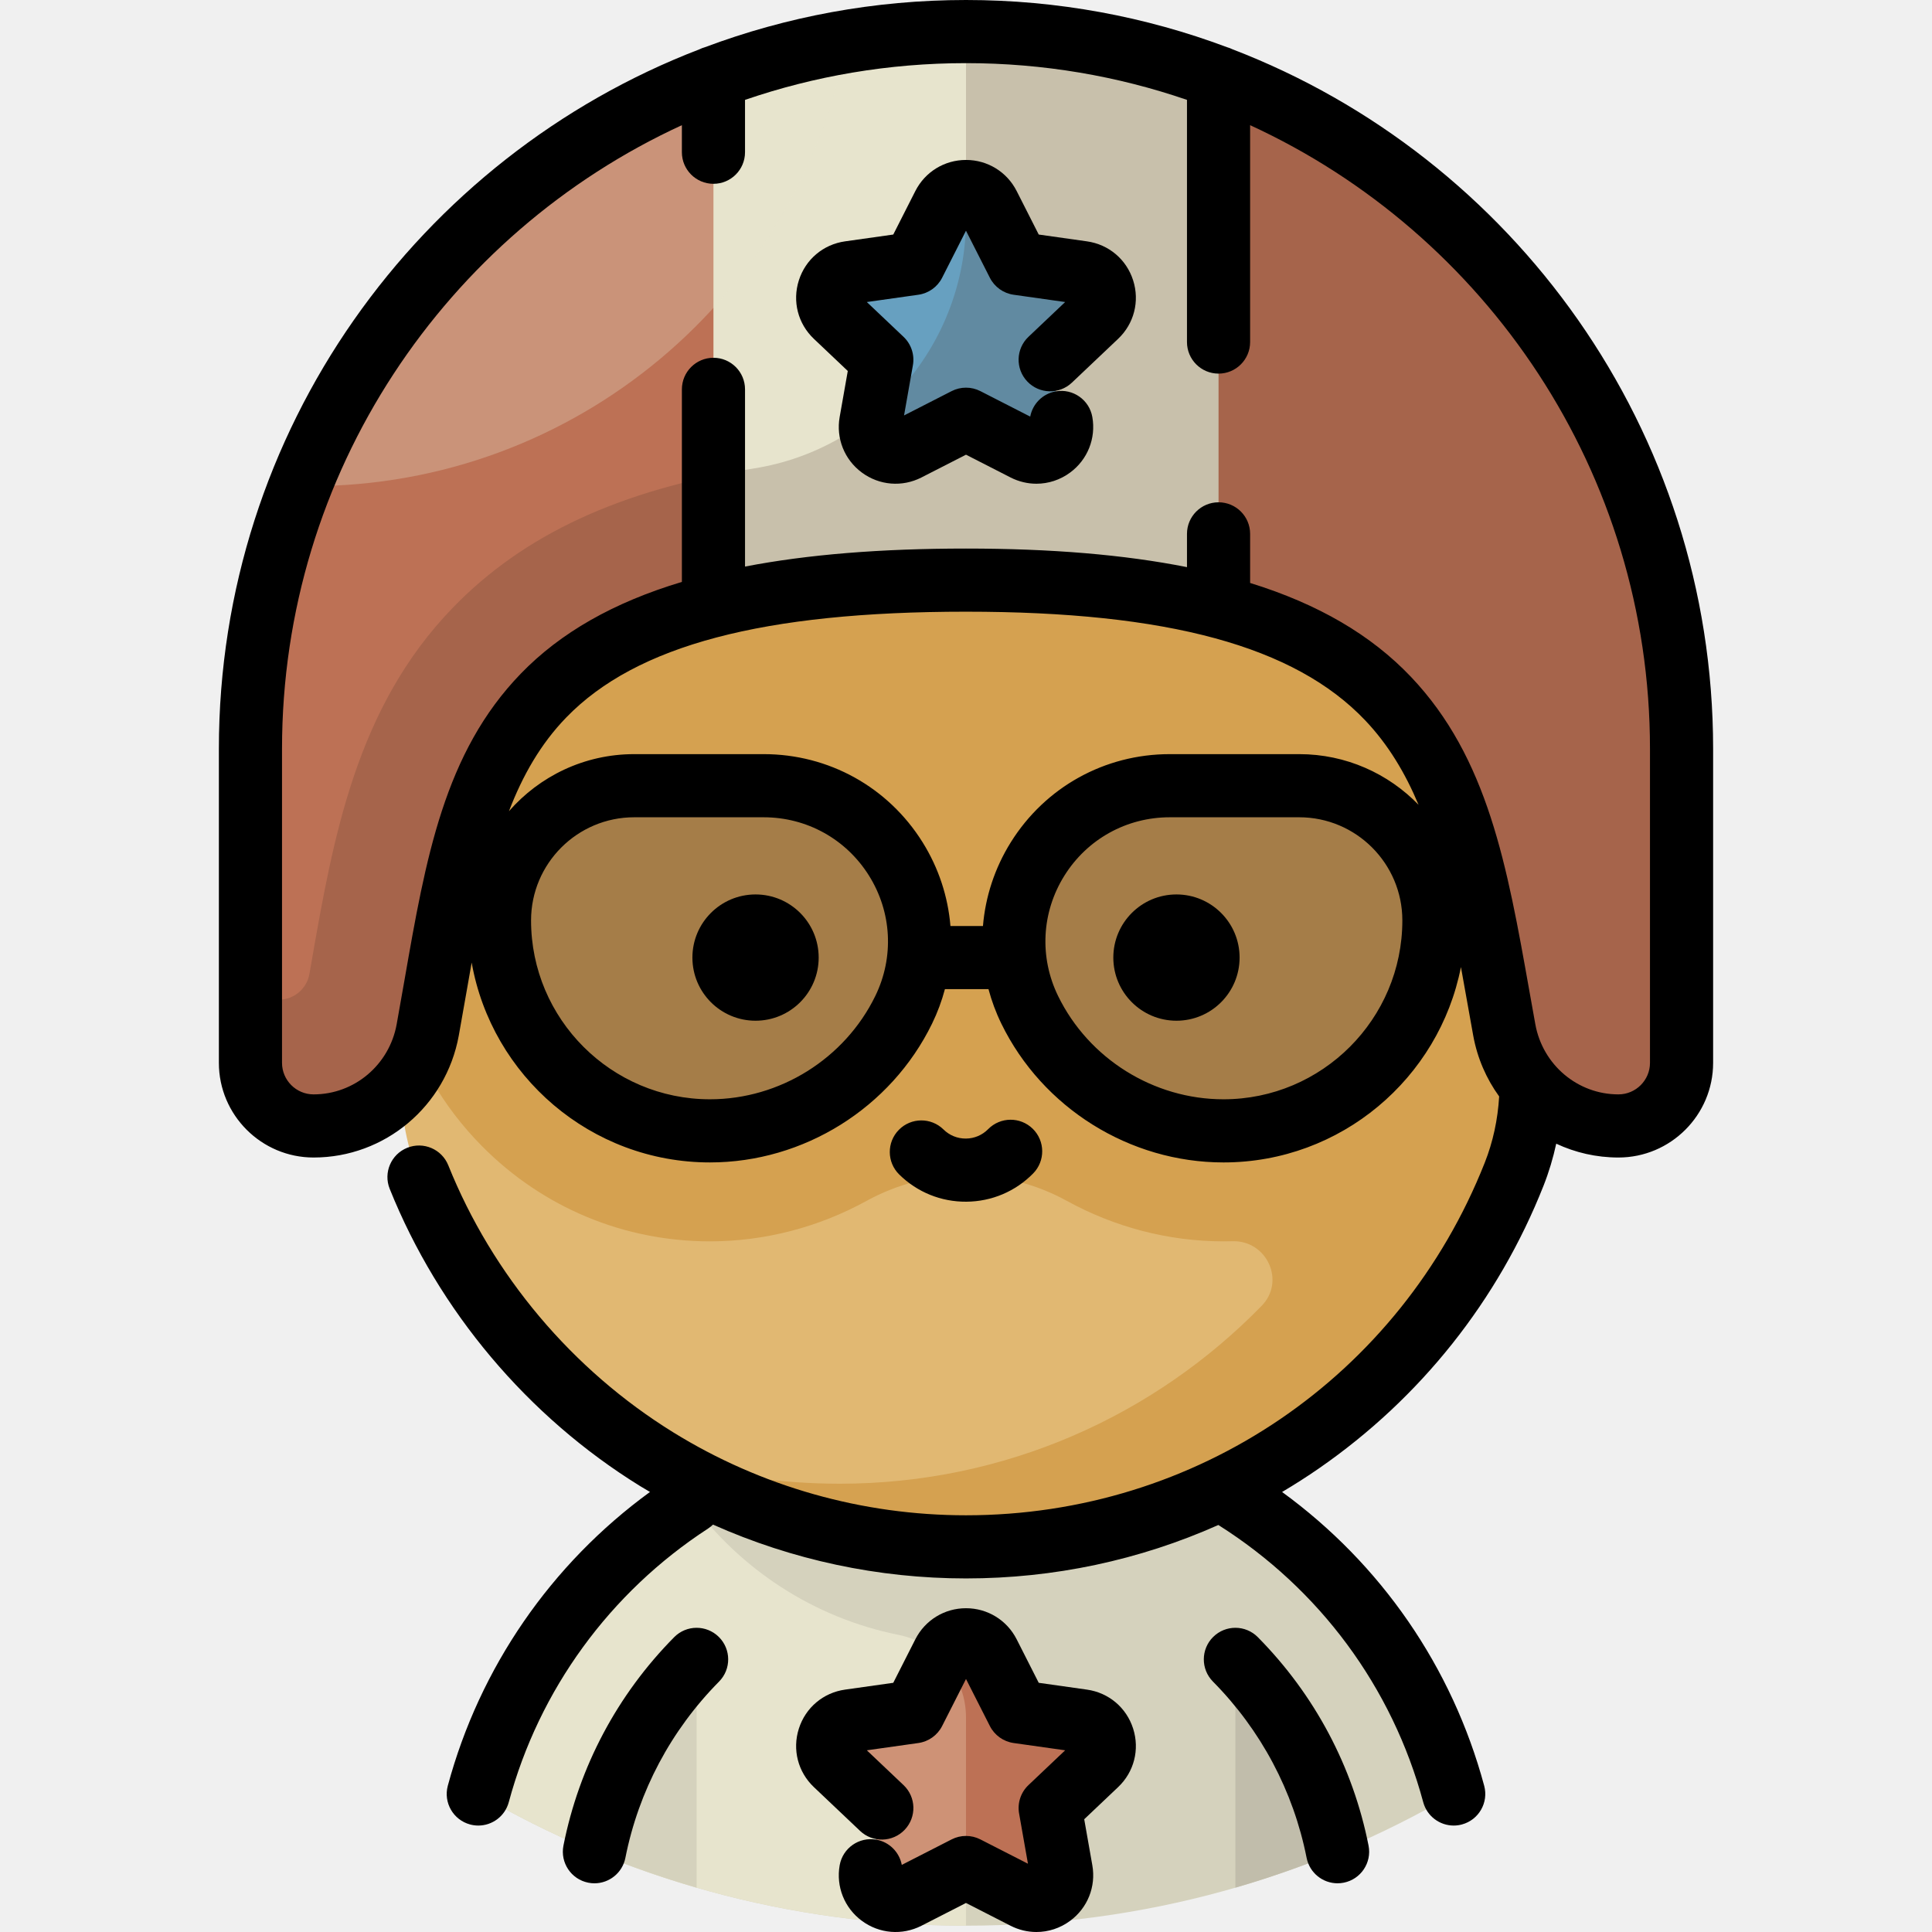
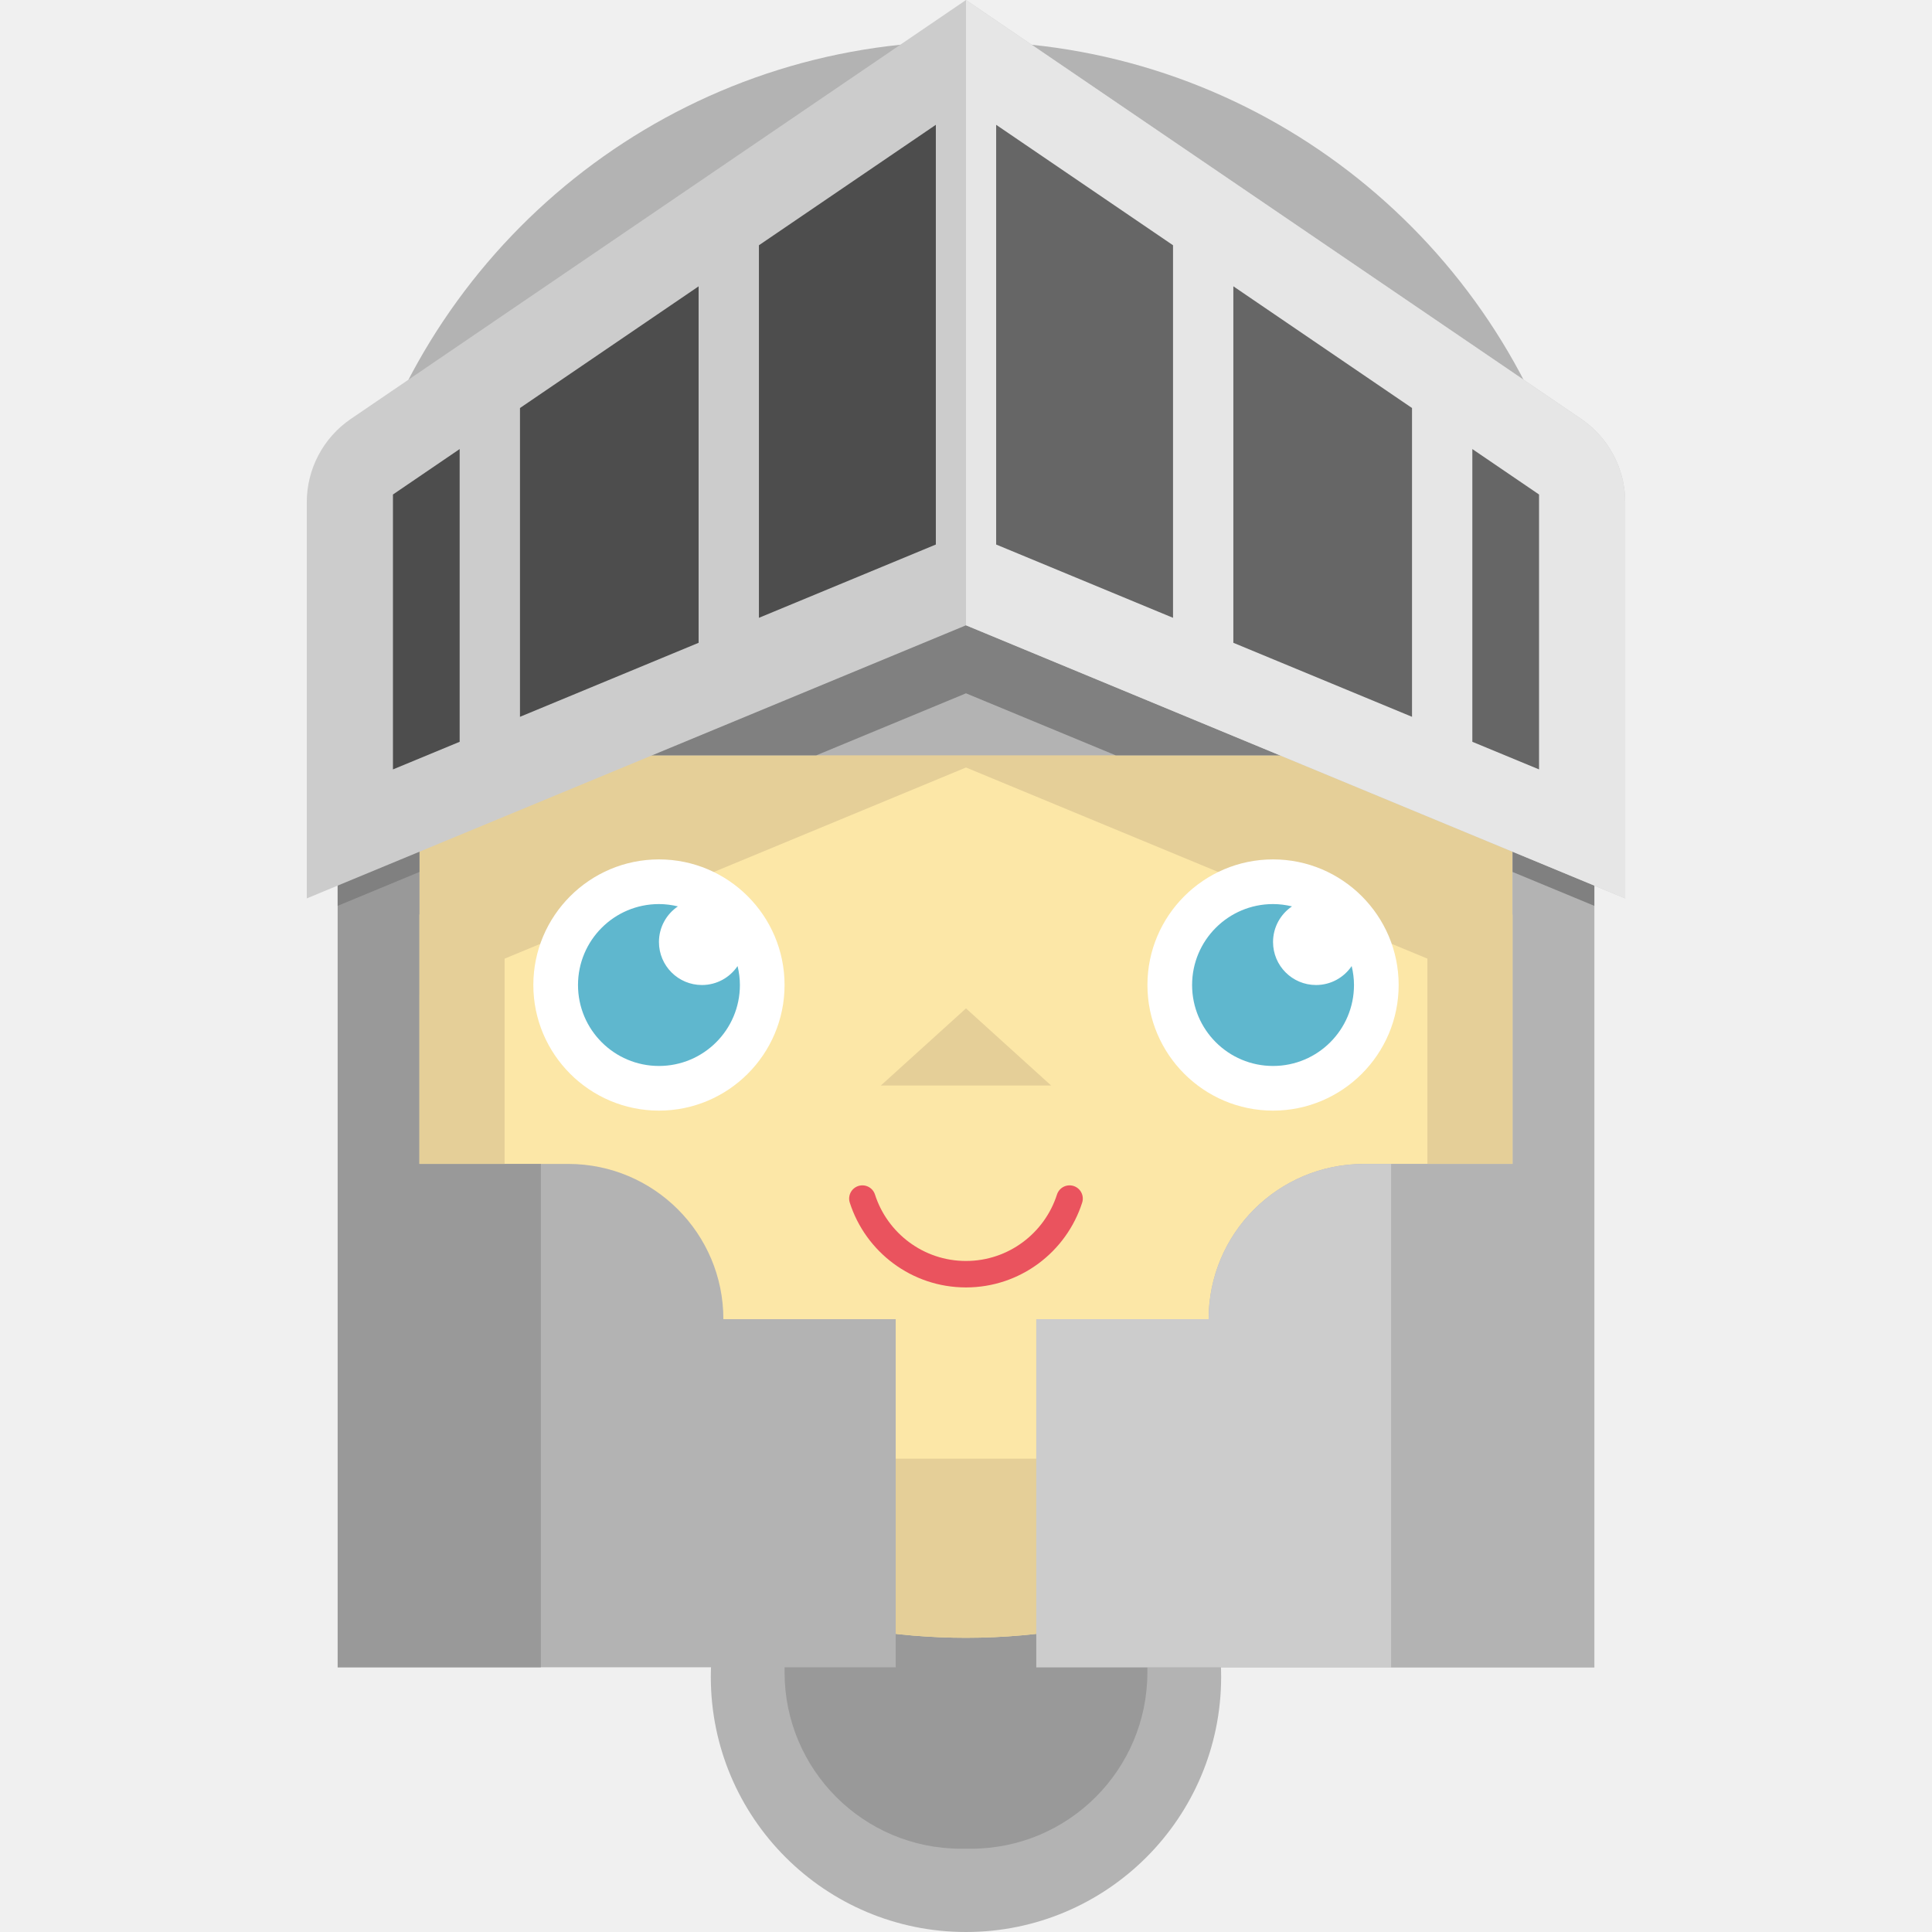
- <svg xmlns="http://www.w3.org/2000/svg" height="800px" width="800px" version="1.1" id="Layer_1" viewBox="0 0 512.001 512.001" xml:space="preserve">
-   <path style="fill:#D5D2BD;" d="M323.415,394.671H188.586c-30.013,17.532-52.58,46.411-61.834,80.752  c37.956,22.181,82.114,34.904,129.248,34.904s91.292-12.723,129.248-34.904C375.995,441.082,353.428,412.202,323.415,394.671z" />
-   <path style="fill:#E7E4CD;" d="M183.108,398.05c-27.273,17.743-47.674,45.153-56.356,77.372  c37.956,22.181,82.114,34.904,129.248,34.904V455.12c0-10.597-7.448-19.767-17.837-21.85  C215.667,428.763,196.195,415.895,183.108,398.05z" />
-   <path style="fill:#C1BDAB;" d="M327.391,439.751v60.5c9.254-2.677,18.293-5.864,27.085-9.523  C350.581,471.063,340.949,453.464,327.391,439.751z" />
-   <path style="fill:#D5D2BD;" d="M157.527,490.727c8.792,3.66,17.83,6.846,27.085,9.523v-60.499  C171.053,453.464,161.42,471.063,157.527,490.727z" />
-   <path style="fill:#BD7155;" d="M261.969,438.225l7.819,15.41l17.097,2.416c5.547,0.784,7.734,7.63,3.668,11.484l-12.243,11.608  l2.931,16.622c0.959,5.442-4.717,9.638-9.638,7.121l-15.602-7.978l-15.602,7.978c-4.92,2.517-10.598-1.679-9.638-7.121l2.931-16.622  l-12.243-11.608c-4.066-3.854-1.88-10.7,3.668-11.484l17.097-2.416l7.819-15.41C252.511,433.339,259.49,433.339,261.969,438.225z" />
-   <path style="fill:#CE9276;" d="M249.464,439.344l-7.252,14.291l-17.097,2.416c-5.547,0.784-7.734,7.63-3.668,11.484l12.243,11.608  l-2.931,16.622c-0.959,5.442,4.717,9.638,9.638,7.121l15.602-7.978V455.12C256.001,449.03,253.531,443.418,249.464,439.344z" />
-   <path style="fill:#D5A150;" d="M406.098,223.786l0.076-14.77c-15.03-56.857-56.958-108.827-109.957-126.931  c-12.832-4.384-26.311-6.79-40.216-6.79c-71.34,0-131.504,63.1-150.172,133.722l0.081,15.939  c-1.776,5.796-2.767,11.924-2.819,18.271c-0.064,7.96,5.262,46.65,5.262,46.65l65.668,96.826  c23.828,14.729,51.908,23.233,81.979,23.233c65.97,0,122.376-40.91,145.256-98.74c3.001-7.585,4.474-15.689,4.515-23.845  l0.099-19.493c2.309-7.895,3.477-16.172,3.41-24.631C409.228,236.451,408.108,229.921,406.098,223.786z" />
-   <path style="fill:#E1B872;" d="M334.366,346.041c6.359-6.523,1.372-17.358-7.735-17.103c-0.799,0.022-1.598,0.033-2.4,0.033  c-14.716,0-28.966-3.835-41.505-10.726c-16.512-9.075-36.566-9.077-53.077,0c-12.539,6.892-26.788,10.726-41.503,10.726  c-22.818,0-44.255-8.942-60.361-25.177c-10.488-10.571-17.841-23.389-21.66-37.341l0.107,20.885  c0.044,8.43,1.671,16.78,4.812,24.602c12.509,31.142,34.759,57.319,62.979,74.763c16.533,4.222,32.983,6.501,48.515,6.501  C266.379,393.203,306.001,375.135,334.366,346.041z" />
-   <g>
-     <path style="fill:#A57D48;" d="M202.381,208.221h-34.316c-19.714,0-35.695,15.981-35.695,35.695l0,0   c0,30.803,24.971,55.773,55.773,55.773l0,0c21.84,0,41.769-12.452,51.344-32.082l0,0   C252.866,240.182,232.896,208.221,202.381,208.221z" />
-     <path style="fill:#A57D48;" d="M309.993,208.221h34.316c19.714,0,35.695,15.981,35.695,35.695l0,0   c0,30.803-24.971,55.773-55.773,55.773l0,0c-21.84,0-41.769-12.452-51.344-32.082l0,0   C259.508,240.182,279.478,208.221,309.993,208.221z" />
+ <svg xmlns="http://www.w3.org/2000/svg" version="1.1" id="Capa_1" viewBox="0 0 438.016 438.016" xml:space="preserve" fill="#000000">
+   <g id="SVGRepo_bgCarrier" stroke-width="0" />
+   <g id="SVGRepo_tracerCarrier" stroke-linecap="round" stroke-linejoin="round" />
+   <g id="SVGRepo_iconCarrier">
+     <g>
+       <circle style="fill:#B3B3B3;" cx="219.003" cy="380.166" r="57.85" />
+       <path style="fill:#999999;" d="M220.13,419.134h-2.254c-22.091,0-40-17.909-40-40v-27.859h82.254v27.859 C260.13,401.225,242.221,419.134,220.13,419.134z" />
+       <path style="fill:#FCE7A7;" d="M360.382,182.099v47.831c0,23.874-5.912,46.381-16.379,66.111 c-8.596,16.245-20.276,30.598-34.248,42.309c-24.553,20.574-56.2,32.963-90.746,32.963c-32.398,0-62.256-10.898-86.099-29.231 c-16.039-12.338-29.365-28.028-38.906-46.042c-10.446-19.731-16.379-42.237-16.379-66.111v-47.831 c0-3.959,0.175-7.865,0.483-11.731c2.673-32.429,16.266-61.752,37.127-84.279c14.456-15.638,32.418-27.997,52.632-35.842 c14.384-5.593,29.91-8.883,46.134-9.449c1.666-0.051,3.342-0.082,5.007-0.082c1.676,0,3.342,0.031,5.017,0.082 c16.214,0.566,31.719,3.866,46.093,9.439l0.031,0.01c18.466,7.177,35.061,18.116,48.828,31.873 c1.306,1.306,2.581,2.632,3.825,3.989c20.841,22.517,34.444,51.851,37.107,84.259C360.217,174.234,360.382,178.141,360.382,182.099 z" />
+       <path style="fill:#E5CF98;" d="M309.754,330.711v7.639c-24.553,20.574-56.2,32.963-90.746,32.963 c-32.398,0-62.256-10.898-86.099-29.231v-11.372H309.754z" />
+       <path style="fill:#E5CF98;" d="M360.382,198.917v33.652l-141.374-58.565L77.624,232.579v-33.662c0-3.959,0.175-7.865,0.483-11.731 c2.673-32.429,16.266-61.752,37.127-84.279l52.632-35.842l51.141-34.824l51.11,34.814l0.031,0.01l52.653,35.863 c20.841,22.517,34.444,51.851,37.107,84.259C360.217,191.051,360.382,194.958,360.382,198.917z" />
+       <path style="fill:#B3B3B3;" d="M361.461,151.83v226.177H234.945v-78.933h39.07c0-19.443,15.752-35.194,35.194-35.194h33.724 v-92.638H95.083v92.638h33.724c9.716,0,18.517,3.938,24.882,10.302c6.375,6.375,10.313,15.176,10.313,24.892h39.07v78.933H76.555 V151.83c0-15.412,2.447-30.249,6.981-44.15c18.579-57.063,72.208-98.304,135.472-98.304c63.263,0,116.893,41.24,135.472,98.304 C359.014,121.581,361.461,136.418,361.461,151.83z" />
+       <polygon style="fill:#999999;" points="122.627,263.88 122.627,378.007 76.555,378.007 76.555,171.345 95.083,171.345 95.083,263.88 " />
+       <path style="fill:#CCCCCC;" d="M361.461,178.542v199.465H234.945v-78.933h39.07c0-19.443,15.752-35.194,35.194-35.194h33.724 v-85.338H361.461z" />
+       <polygon style="fill:#B3B3B3;" points="315.389,263.88 315.389,378.007 361.461,378.007 361.461,171.345 342.933,171.345 342.933,263.88 " />
+       <g>
+         <path style="fill:#FFFFFF;" d="M149.395,251.796c-15.702,0-28.478-12.776-28.478-28.478s12.776-28.478,28.478-28.478 s28.478,12.776,28.478,28.478S165.097,251.796,149.395,251.796z" />
+         <path style="fill:#FFFFFF;" d="M288.62,251.796c-15.702,0-28.478-12.776-28.478-28.478s12.776-28.478,28.478-28.478 c15.702,0,28.478,12.776,28.478,28.478S304.323,251.796,288.62,251.796z" />
+         <path style="fill:#5FB7CE;" d="M159.141,223.319c-5.383,0-9.746-4.363-9.746-9.746c0-3.363,1.704-6.329,4.295-8.08 c-1.38-0.332-2.814-0.526-4.295-0.526c-10.136,0-18.352,8.217-18.352,18.352c0,10.136,8.217,18.352,18.352,18.352 c10.136,0,18.352-8.217,18.352-18.352c0-1.482-0.195-2.915-0.526-4.296C165.469,221.615,162.504,223.319,159.141,223.319z" />
+         <path style="fill:#5FB7CE;" d="M298.366,223.319c-5.383,0-9.746-4.363-9.746-9.746c0-3.363,1.704-6.329,4.295-8.08 c-1.38-0.332-2.814-0.526-4.295-0.526c-10.136,0-18.352,8.217-18.352,18.352c0,10.136,8.217,18.352,18.352,18.352 c10.136,0,18.352-8.217,18.352-18.352c0-1.482-0.195-2.915-0.526-4.296C304.695,221.615,301.73,223.319,298.366,223.319z" />
+       </g>
+       <path style="fill:none;stroke:#EA535E;stroke-width:6;stroke-linecap:round;stroke-miterlimit:10;" d="M195.515,271.739 c3.182,9.937,12.503,17.143,23.487,17.143c10.984,0,20.305-7.206,23.487-17.143" />
+       <polygon style="fill:#E5CF98;" points="199.704,246.102 219.006,228.618 238.308,246.102 " />
+       <path style="fill:#808080;" d="M361.461,151.83v53.539l-18.528-7.68v-26.447h-89.996l-33.93-14.055l-33.93,14.055H95.083v26.447 l-18.528,7.68V151.83c0-15.412,2.447-30.249,6.981-44.15l135.472-92.258L354.48,107.68 C359.014,121.581,361.461,136.418,361.461,151.83z" />
+       <path style="fill:#CCCCCC;" d="M368.463,113.87v89.811l-149.455-61.916L69.553,203.68V113.87c0-7.567,3.743-14.641,9.994-18.898 L219.008,0l139.461,94.972C364.72,99.229,368.463,106.302,368.463,113.87z" />
+       <polygon style="fill:#4D4D4D;" points="89.088,112.112 104.213,101.809 104.213,168.178 89.088,174.439 " />
+       <polygon style="fill:#4D4D4D;" points="117.887,92.505 158.387,64.919 158.387,145.733 117.887,162.512 " />
+       <polygon style="fill:#4D4D4D;" points="172.062,55.603 212.171,28.295 212.171,123.452 172.062,140.068 " />
+       <path style="fill:#E6E6E6;" d="M368.463,113.87v89.811l-149.455-61.916V0l139.461,94.972 C364.72,99.229,368.463,106.302,368.463,113.87z" />
+       <polygon style="fill:#666666;" points="225.845,28.295 265.944,55.603 265.944,140.068 225.845,123.452 " />
+       <polygon style="fill:#666666;" points="279.619,64.908 320.129,92.505 320.129,162.512 279.619,145.733 " />
+       <polygon style="fill:#666666;" points="348.928,112.112 348.928,174.439 333.803,168.178 333.803,101.809 " />
+       <rect x="95.083" y="207.33" style="fill:#E5CF98;" width="19.319" height="56.549" />
+       <rect x="323.614" y="207.33" style="fill:#E5CF98;" width="19.319" height="56.549" />
+     </g>
  </g>
-   <path style="fill:#BD7155;" d="M256.001,8.366c-104.729,0-189.63,85.111-189.63,190.101v83.188c0,9.241,7.491,16.732,16.732,16.732  l0,0c14.923,0,27.573-10.749,30.245-25.43c12.321-67.72,13.258-119.219,142.653-119.219c127.163,0,130.331,51.499,142.653,119.219  c2.672,14.682,15.322,25.43,30.245,25.43l0,0c9.241,0,16.732-7.491,16.732-16.732v-83.188C445.63,93.477,360.73,8.366,256.001,8.366  z" />
-   <path style="fill:#E7E4CD;" d="M189.072,160.511c17.319-4.395,39.159-6.773,66.928-6.773c27.756,0,49.603,2.454,66.928,6.995V20.559  c-20.814-7.873-43.366-12.193-66.928-12.193s-46.115,4.32-66.928,12.193V160.511z" />
-   <path style="fill:#67A0C0;" d="M261.969,54.418l7.819,15.41l17.097,2.416c5.547,0.784,7.734,7.63,3.668,11.484L278.31,95.336  l2.931,16.622c0.959,5.442-4.717,9.638-9.638,7.121l-15.603-7.978l-15.602,7.978c-4.92,2.516-10.598-1.679-9.638-7.121l2.931-16.622  l-12.243-11.608c-4.066-3.854-1.88-10.7,3.668-11.484l17.097-2.416l7.819-15.41C252.511,49.532,259.49,49.532,261.969,54.418z" />
-   <path style="opacity:0.2;fill:#493023;enable-background:new    ;" d="M256.001,8.366L256.001,8.366v49.718  c0,32.812-23.77,60.919-56.176,66.056c-35.583,5.64-61.089,17.599-79.764,36.852c-25.742,26.537-31.771,61.081-37.601,94.486  c-0.152,0.872-0.305,1.748-0.458,2.627c-0.689,3.939-4.112,6.821-8.109,6.821h-7.52v16.732c0,9.241,7.491,16.732,16.732,16.732l0,0  c14.856,0,27.551-10.644,30.214-25.259c12.35-67.805,13.18-119.391,142.684-119.391c127.281,0,130.338,51.594,142.687,119.406  c2.66,14.609,15.361,25.243,30.21,25.243l0,0c9.241,0,16.732-7.491,16.732-16.732v-16.732v-66.456  C445.63,93.477,360.73,8.366,256.001,8.366z" />
-   <path style="opacity:0.3;fill:#E7E4CD;enable-background:new    ;" d="M79.508,128.805c0.825,0.013,1.651,0.031,2.48,0.031  c70.798,0,129.735-50.739,142.458-117.836C158.153,22.134,103.513,67.733,79.508,128.805z" />
-   <path d="M288.056,447.768l-12.78-1.806l-5.846-11.523c-2.58-5.085-7.727-8.244-13.429-8.244s-10.849,3.159-13.429,8.244  l-5.846,11.522l-12.779,1.806c-5.775,0.815-10.464,4.773-12.239,10.328s-0.249,11.498,3.983,15.511l12.245,11.608  c3.352,3.179,8.648,3.037,11.827-0.316c3.18-3.353,3.039-8.648-0.315-11.827l-9.728-9.222l13.664-1.931  c2.705-0.383,5.053-2.061,6.29-4.499l6.327-12.47l6.327,12.47c1.236,2.437,3.585,4.116,6.29,4.499l13.664,1.931l-9.728,9.222  c-2.038,1.932-2.97,4.759-2.483,7.525l2.347,13.31l-12.61-6.445c-2.393-1.224-5.225-1.224-7.616,0l-13.209,6.754  c-0.628-3.321-3.245-6.066-6.77-6.688c-4.554-0.8-8.889,2.237-9.691,6.787c-0.999,5.665,1.254,11.307,5.881,14.726  c4.626,3.419,10.685,3.915,15.804,1.297l11.794-6.03l11.794,6.03c2.182,1.115,4.532,1.665,6.87,1.665  c3.15,0,6.278-0.999,8.934-2.963c4.627-3.418,6.88-9.061,5.881-14.726l-2.151-12.191l8.981-8.513  c4.232-4.012,5.758-9.956,3.983-15.511C298.519,452.541,293.829,448.583,288.056,447.768z" />
-   <path d="M288.056,63.961l-12.78-1.806l-5.846-11.522c-2.58-5.087-7.727-8.246-13.429-8.246s-10.849,3.159-13.429,8.246  l-5.846,11.522l-12.779,1.806c-5.775,0.815-10.464,4.773-12.239,10.328c-1.775,5.555-0.249,11.498,3.983,15.511l8.981,8.513  l-2.151,12.192c-0.999,5.665,1.254,11.308,5.881,14.726c4.626,3.419,10.682,3.915,15.805,1.297l11.793-6.03l11.794,6.03  c2.182,1.115,4.532,1.665,6.87,1.665c3.15,0,6.278-0.999,8.934-2.963c4.627-3.418,6.88-9.061,5.881-14.726  c-0.802-4.55-5.141-7.589-9.691-6.787c-3.525,0.622-6.143,3.366-6.77,6.688l-13.208-6.754c-2.393-1.224-5.227-1.224-7.619,0  l-12.609,6.447l2.347-13.31c0.489-2.765-0.444-5.592-2.483-7.525l-9.728-9.222l13.664-1.931c2.705-0.383,5.053-2.061,6.29-4.499  l6.327-12.469l6.327,12.469c1.236,2.437,3.585,4.116,6.29,4.499l13.664,1.931l-9.728,9.222c-3.353,3.179-3.495,8.474-0.315,11.827  c3.18,3.354,8.475,3.494,11.827,0.316L296.309,89.8c4.232-4.012,5.758-9.956,3.983-15.511  C298.519,68.734,293.829,64.776,288.056,63.961z" />
-   <path d="M326.615,13.058c-0.461-0.226-0.943-0.413-1.447-0.552C303.626,4.428,280.321,0,256.001,0s-47.625,4.428-69.169,12.506  c-0.503,0.139-0.986,0.326-1.447,0.552c-74.405,28.57-127.38,100.9-127.38,185.41v83.188c0,13.84,11.26,25.098,25.098,25.098  c18.89,0,35.07-13.584,38.476-32.299c0.725-3.987,1.412-7.916,2.086-11.784c0.446-2.56,0.888-5.087,1.333-7.583  c5.304,30.056,31.59,52.968,63.146,52.968c24.859,0,47.964-14.436,58.864-36.779c1.448-2.969,2.578-6.03,3.404-9.14h11.551  c0.827,3.111,1.957,6.172,3.404,9.141c10.899,22.342,34.005,36.779,58.864,36.779c31.138,0,57.154-22.308,62.932-51.779  c0.547,2.993,1.088,6.03,1.635,9.113c0.531,2.986,1.069,6.009,1.624,9.064c1.09,5.989,3.493,11.449,6.87,16.111  c-0.36,6.141-1.633,12.039-3.814,17.552c-22.463,56.768-76.426,93.451-137.479,93.451c-27.49,0-54.315-7.601-77.581-21.983  c-26.758-16.54-47.931-41.672-59.615-70.765c-1.722-4.288-6.592-6.366-10.882-4.645c-4.287,1.722-6.367,6.594-4.645,10.881  c13.009,32.385,36.57,60.356,66.346,78.761c0.869,0.538,1.755,1.044,2.633,1.565c-26.224,19.116-45.129,46.496-53.582,77.864  c-1.201,4.462,1.44,9.052,5.902,10.255c0.728,0.196,1.461,0.29,2.182,0.29c3.689,0,7.066-2.46,8.072-6.192  c8.041-29.839,26.806-55.599,52.84-72.536c0.47-0.306,0.897-0.651,1.284-1.028c20.986,9.368,43.803,14.265,67.047,14.265  c23.3,0,45.977-4.847,66.875-14.162c26.811,16.917,46.077,42.96,54.295,73.461c1.006,3.732,4.384,6.192,8.073,6.192  c0.721,0,1.453-0.094,2.182-0.29c4.462-1.202,7.103-5.793,5.902-10.254c-8.481-31.475-27.331-58.758-53.558-77.857  c3.319-1.969,6.585-4.048,9.78-6.261c26.915-18.638,47.484-44.523,59.486-74.856c1.431-3.616,2.551-7.355,3.383-11.184  c5.034,2.357,10.626,3.664,16.48,3.664c13.839,0,25.098-11.258,25.098-25.098v-83.188  C453.996,113.957,401.022,41.628,326.615,13.058z M231.968,263.94c-8.114,16.635-25.316,27.383-43.825,27.383  c-26.141,0-47.407-21.266-47.407-47.407c0-15.069,12.259-27.329,27.329-27.329h34.316c11.427,0,21.863,5.786,27.918,15.476  C236.354,241.753,236.977,253.67,231.968,263.94z M324.23,291.324c-18.508,0-35.712-10.749-43.826-27.383  c-5.01-10.27-4.386-22.187,1.669-31.878c6.056-9.691,16.492-15.476,27.918-15.476h34.317c15.07,0,27.329,12.26,27.329,27.329  C371.638,270.056,350.371,291.324,324.23,291.324z M344.309,199.855h-34.317c-17.234,0-32.975,8.726-42.108,23.341  c-4.288,6.863-6.746,14.468-7.391,22.207h-8.614c-0.645-7.739-3.102-15.344-7.391-22.208c-9.132-14.616-24.874-23.341-42.108-23.341  h-34.316c-13.228,0-25.106,5.868-33.189,15.129c3.623-9.468,8.403-17.852,15.208-24.867c18.537-19.111,52.193-28.012,105.916-28.012  c53.501,0,87.115,9.147,105.782,28.786c6.112,6.43,10.62,13.963,14.149,22.389C367.917,205.01,356.706,199.855,344.309,199.855z   M437.264,281.656c0,4.614-3.752,8.366-8.366,8.366c-10.8,0-20.057-7.806-22.014-18.561c-0.552-3.033-1.085-6.035-1.612-8.998  c-5.88-33.07-10.956-61.631-31.361-83.099c-10.502-11.049-24.515-19.279-42.615-24.874v-13.01c0-4.62-3.745-8.366-8.366-8.366  s-8.366,3.746-8.366,8.366v8.818c-16.618-3.308-36.025-4.924-58.562-4.924c-22.546,0-41.953,1.566-58.562,4.772v-46.965  c0-4.62-3.745-8.366-8.366-8.366c-4.621,0-8.366,3.746-8.366,8.366v51.032c-18.156,5.449-32.175,13.473-42.632,24.253  c-20.362,20.991-25.242,48.952-30.892,81.328c-0.668,3.829-1.347,7.72-2.066,11.667c-1.957,10.756-11.215,18.563-22.015,18.563  c-4.614,0-8.366-3.752-8.366-8.366v-83.188c0-73.29,43.5-136.579,105.969-165.297v7.172c0,4.62,3.745,8.366,8.366,8.366  c4.621,0,8.366-3.746,8.366-8.366V26.469c18.38-6.308,38.079-9.737,58.562-9.737c20.483,0,40.183,3.429,58.562,9.737v64.177  c0,4.62,3.745,8.366,8.366,8.366c4.621,0,8.366-3.746,8.366-8.366V33.171c62.47,28.718,105.969,92.007,105.969,165.297V281.656z" />
-   <circle cx="200.227" cy="253.769" r="16.732" />
-   <circle cx="311.774" cy="253.769" r="16.732" />
-   <path d="M273.792,310.979c3.242-3.293,3.201-8.589-0.091-11.832c-3.291-3.242-8.588-3.201-11.831,0.09  c-1.567,1.592-3.662,2.479-5.896,2.495c-2.234,0.017-4.343-0.838-5.933-2.405c-3.292-3.242-8.589-3.201-11.831,0.089  c-3.243,3.293-3.203,8.589,0.089,11.832c4.776,4.704,11.099,7.267,17.803,7.216C262.805,318.414,269.088,315.756,273.792,310.979z" />
-   <path d="M333.339,433.869c-3.248-3.286-8.546-3.315-11.831-0.068c-3.285,3.248-3.316,8.546-0.067,11.831  c12.742,12.888,21.327,29.043,24.826,46.719c0.789,3.984,4.286,6.743,8.199,6.743c0.538,0,1.085-0.052,1.634-0.162  c4.532-0.897,7.479-5.298,6.581-9.831C358.542,468.197,348.396,449.098,333.339,433.869z" />
-   <path d="M178.662,433.869c-15.057,15.228-25.203,34.327-29.342,55.234c-0.898,4.532,2.05,8.934,6.581,9.831  c0.549,0.109,1.095,0.162,1.634,0.162c3.913,0,7.41-2.759,8.199-6.743c3.499-17.676,12.084-33.831,24.826-46.719  c3.249-3.285,3.219-8.582-0.067-11.831C187.206,430.553,181.909,430.583,178.662,433.869z" />
</svg>
